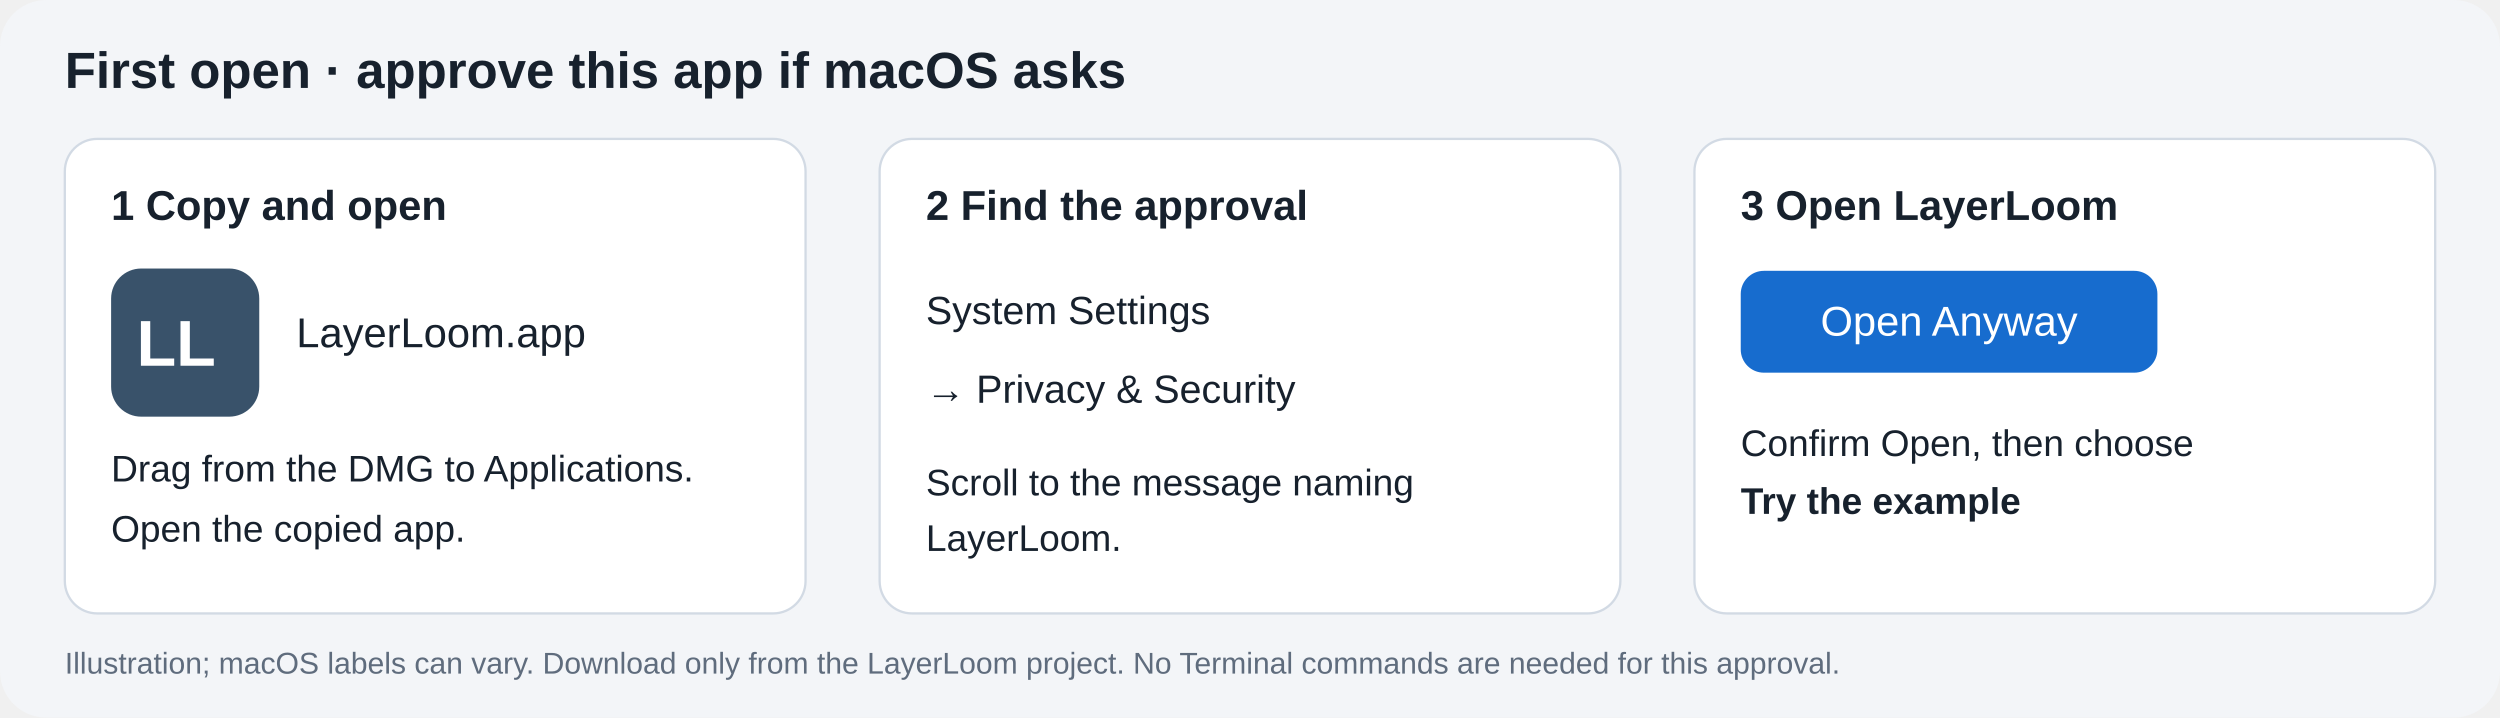
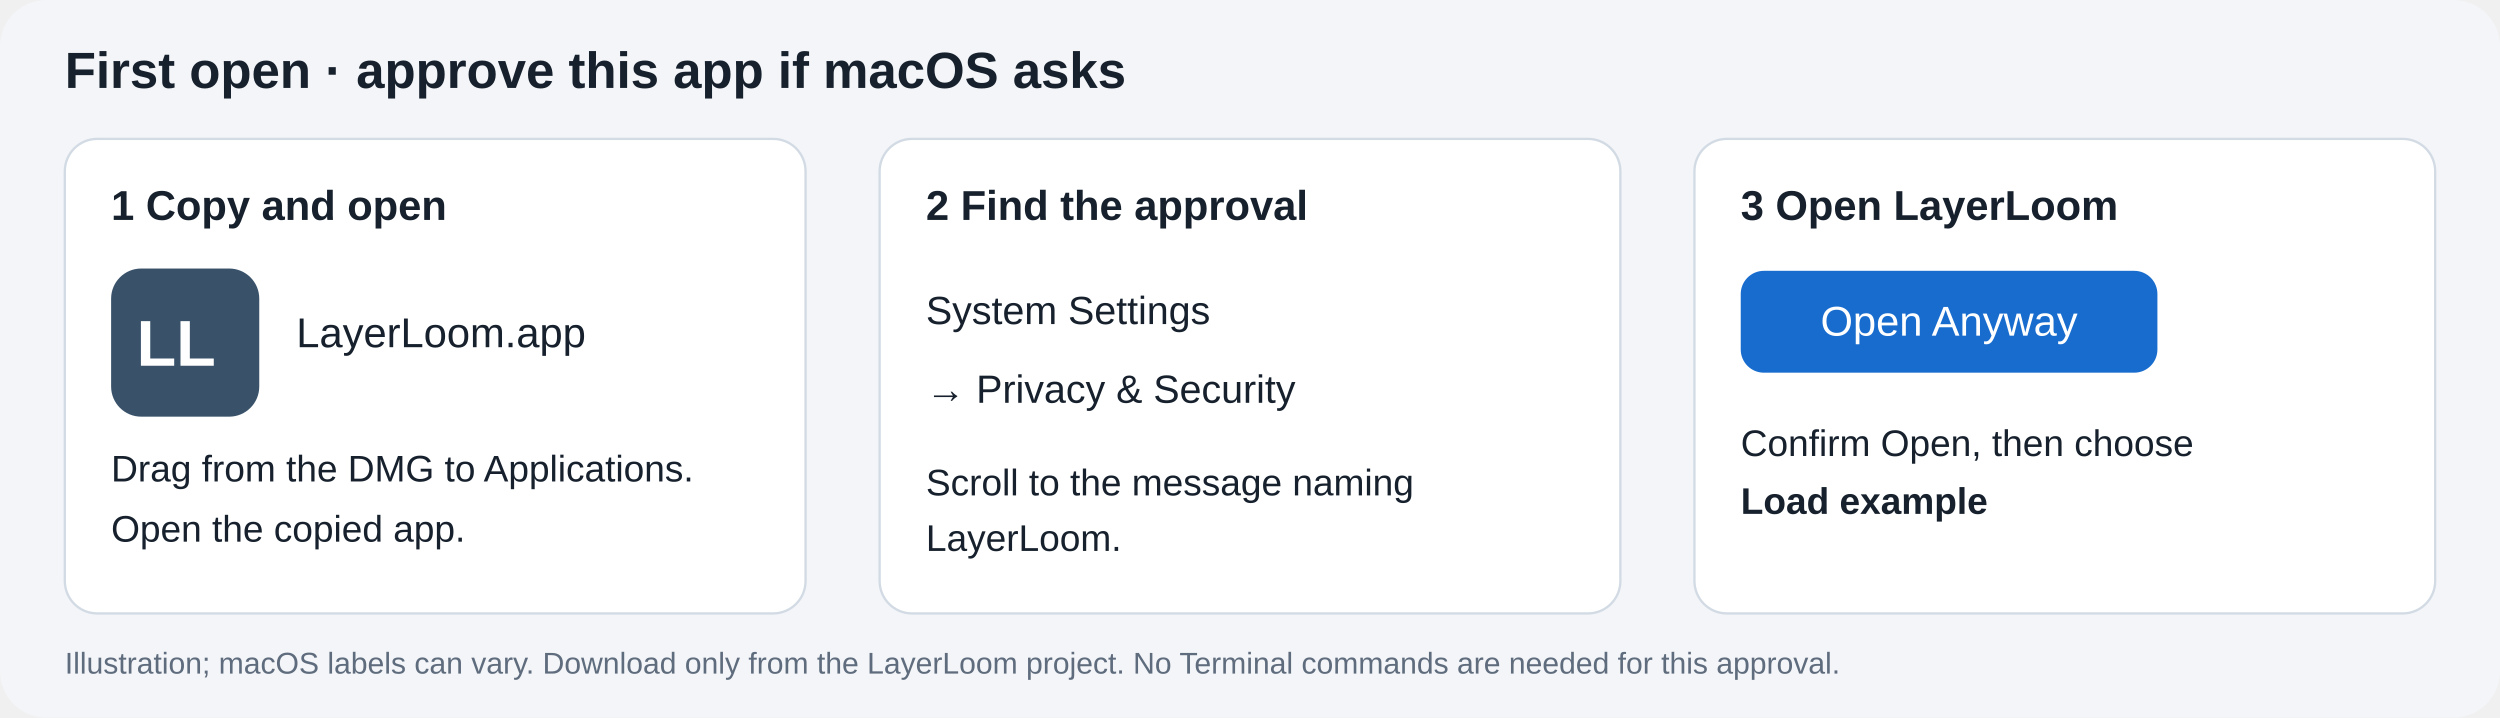
<svg xmlns="http://www.w3.org/2000/svg" width="1080" height="310" viewBox="0 0 1080 310" role="img" aria-labelledby="title desc">
  <rect width="1080" height="310" rx="20" fill="#f3f5f8" />
  <g font-family="Arial, sans-serif" fill="#17212d">
    <text x="28" y="38" font-size="22" font-weight="bold">First open · approve this app if macOS asks</text>
    <g stroke="#d2dae4" fill="white">
      <rect x="28" y="60" width="320" height="205" rx="14" />
      <rect x="380" y="60" width="320" height="205" rx="14" />
      <rect x="732" y="60" width="320" height="205" rx="14" />
    </g>
    <g font-size="18" font-weight="bold">
      <text x="48" y="95">1  Copy and open</text>
      <text x="400" y="95">2  Find the approval</text>
      <text x="752" y="95">3  Open LayerLoom</text>
    </g>
    <rect x="48" y="116" width="64" height="64" rx="13" fill="#39526a" />
    <text x="59" y="158" font-size="28" fill="white" font-weight="bold">LL</text>
    <text x="128" y="150" font-size="18">LayerLoom.app</text>
    <text x="48" y="208" font-size="16">Drag from the DMG to Applications.</text>
    <text x="48" y="234" font-size="16">Open the copied app.</text>
    <text x="400" y="140" font-size="17">System Settings</text>
    <text x="400" y="174" font-size="17">→ Privacy &amp; Security</text>
    <text x="400" y="214" font-size="16">Scroll to the message naming</text>
    <text x="400" y="238" font-size="16">LayerLoom.</text>
    <rect x="752" y="117" width="180" height="44" rx="10" fill="#176cce" />
    <text x="842" y="145" font-size="18" text-anchor="middle" fill="white">Open Anyway</text>
    <text x="752" y="197" font-size="16">Confirm Open, then choose</text>
-     <text x="752" y="222" font-size="16" font-weight="bold">Try the example</text>
+     <text x="752" y="222" font-size="16" font-weight="bold">Load example</text>
    <text x="28" y="291" font-size="13" fill="#5f6c7d">Illustration; macOS labels can vary. Download only from the LayerLoom project. No Terminal commands are needed for this approval.</text>
  </g>
</svg>
